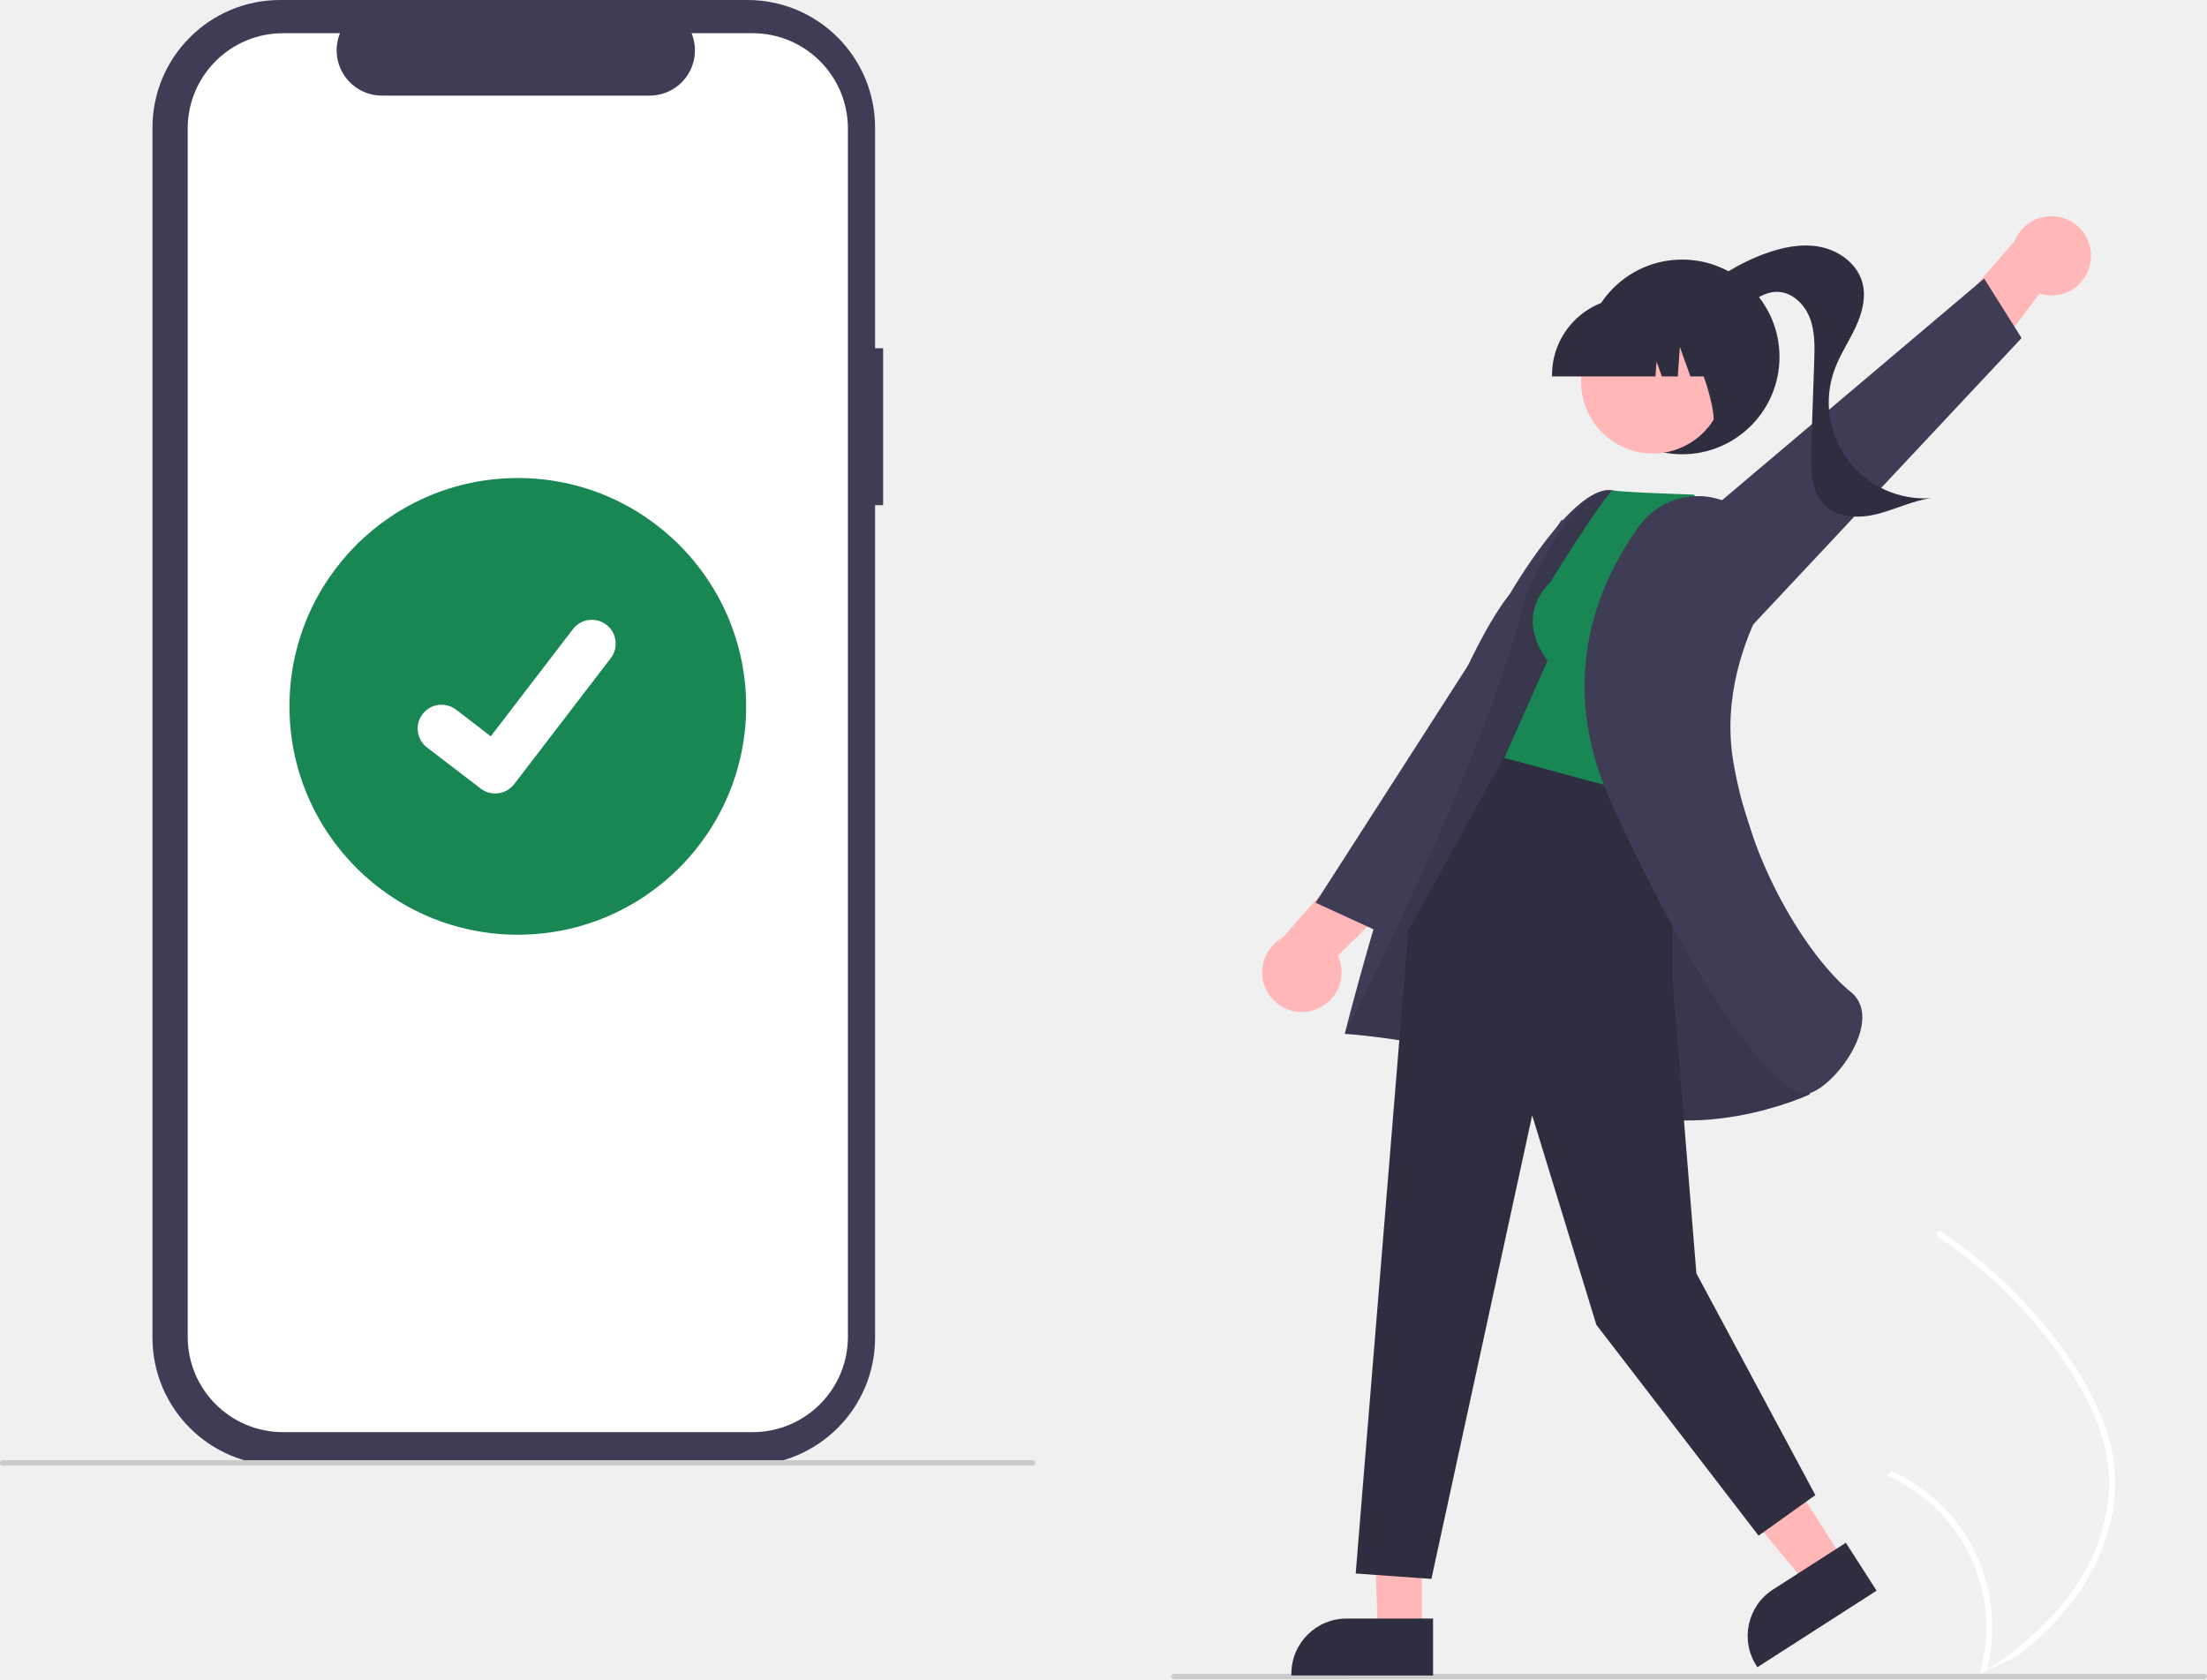
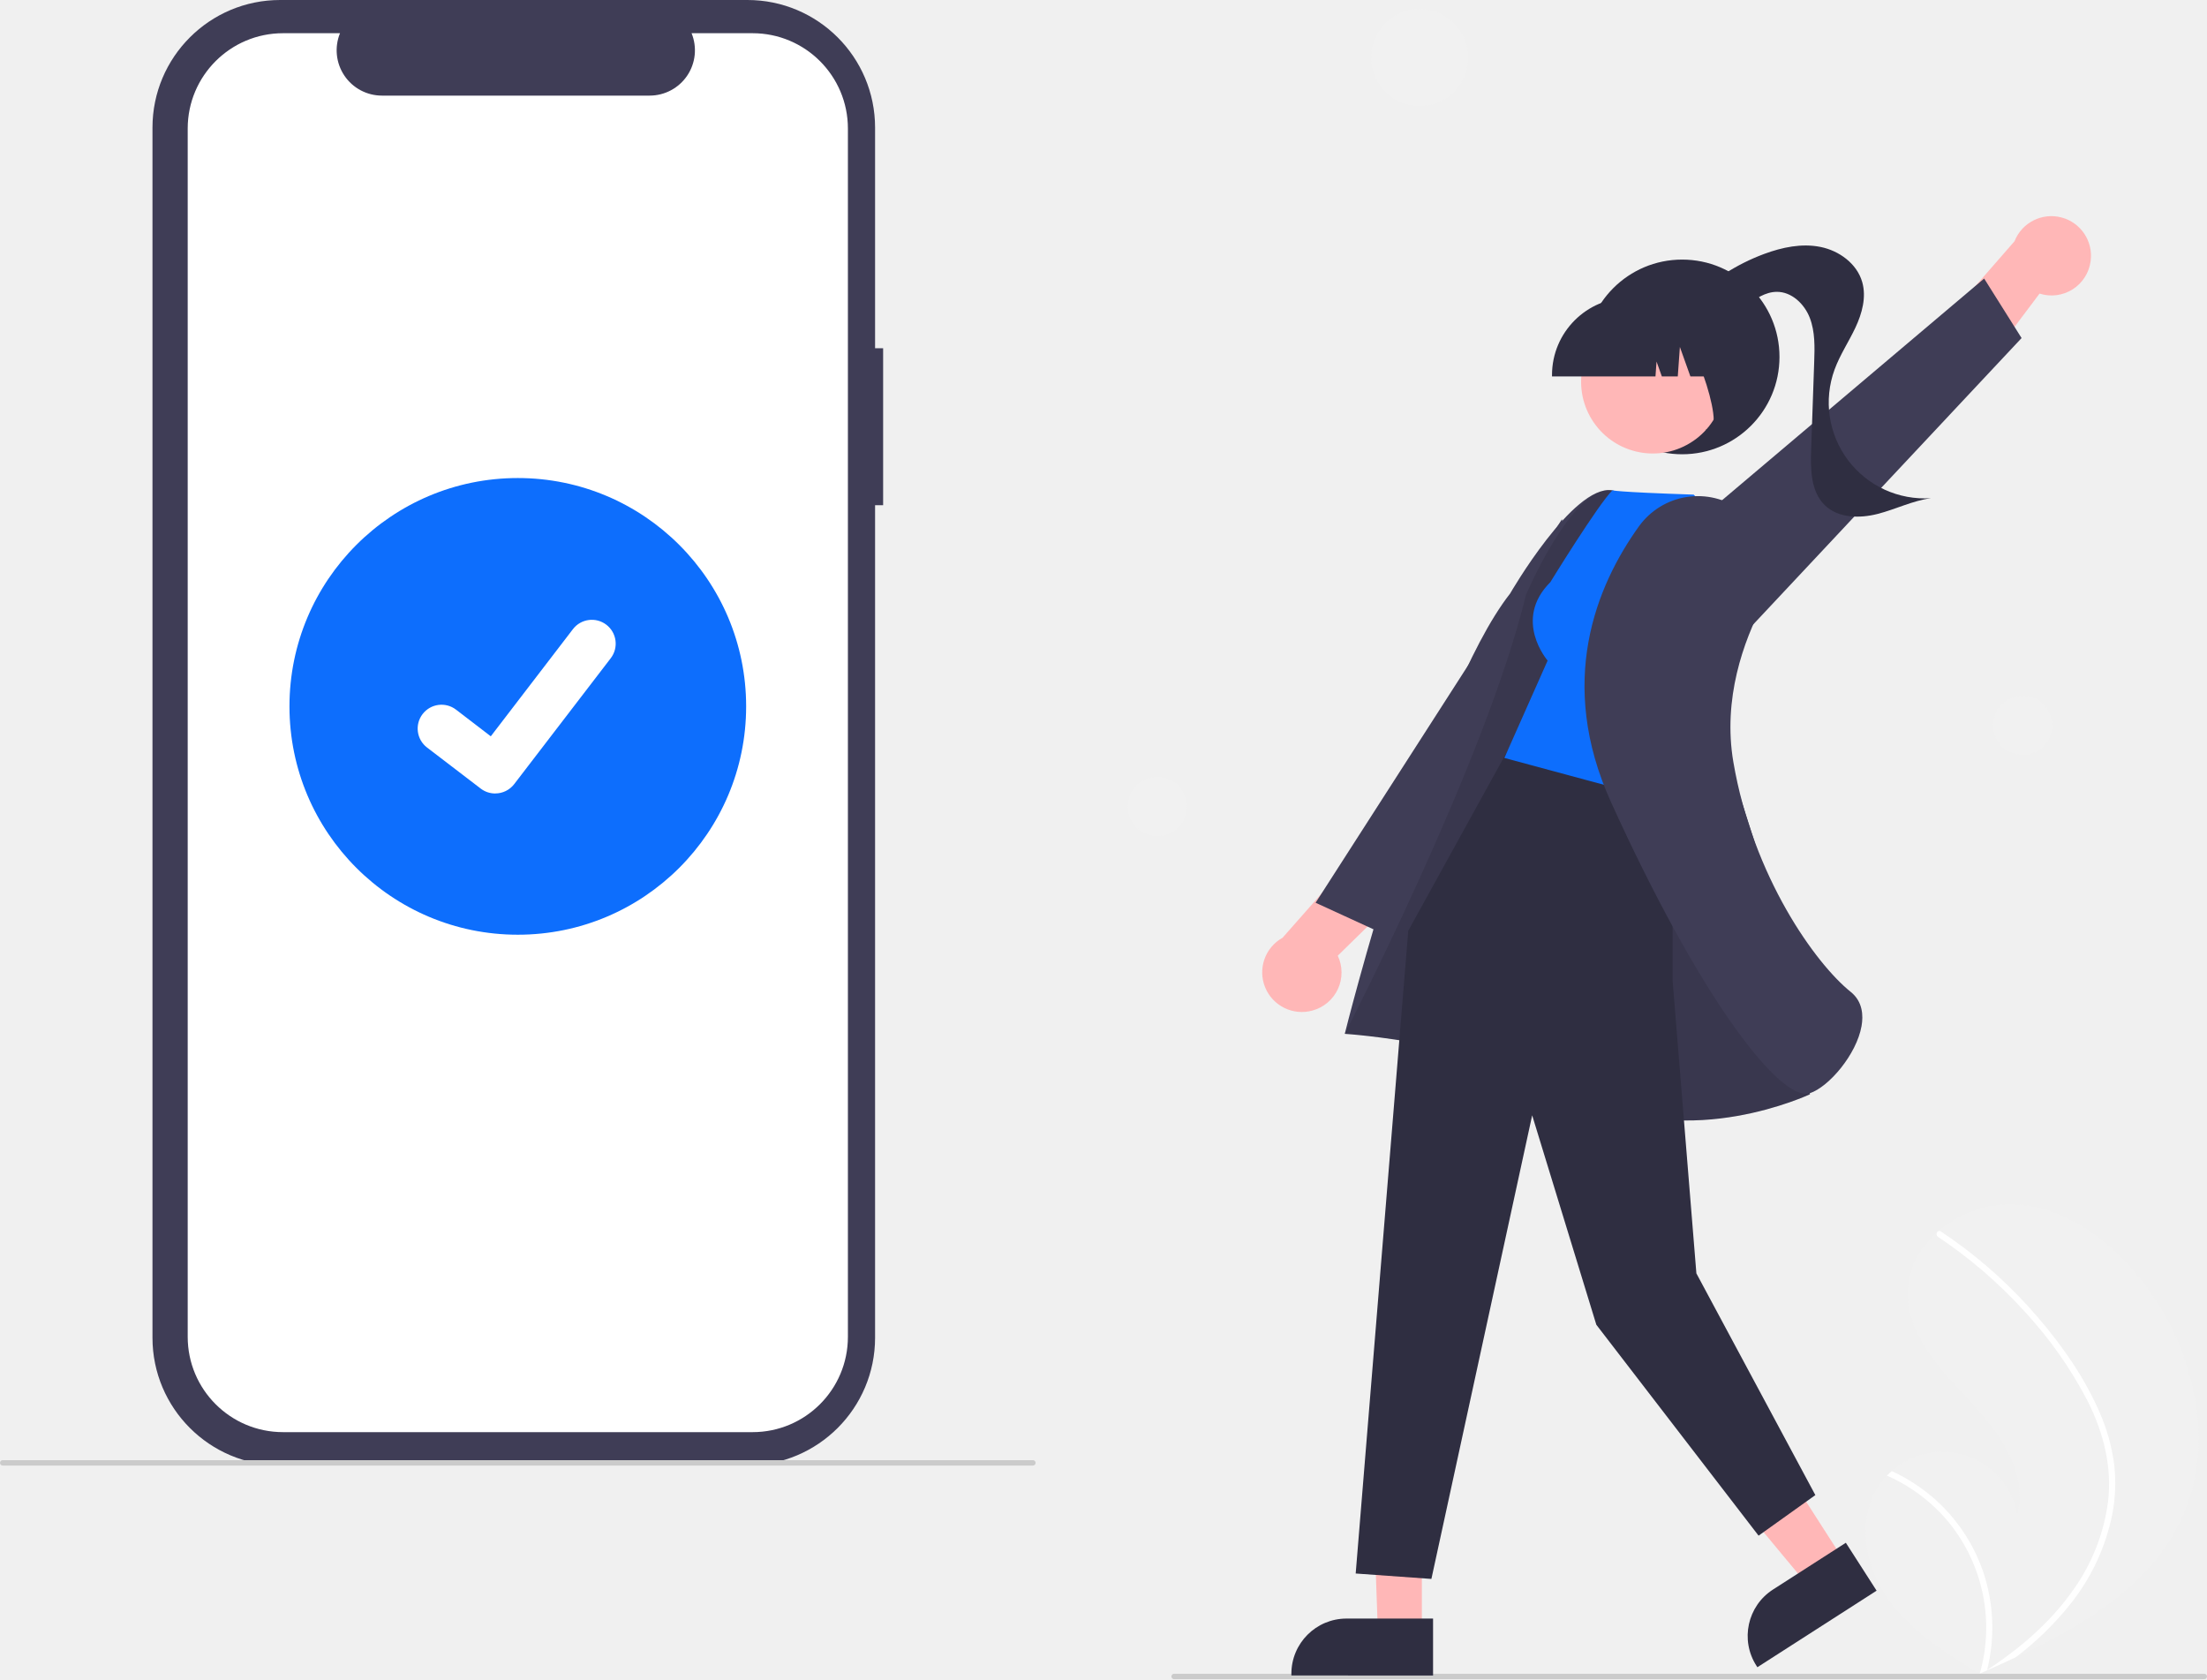
<svg xmlns="http://www.w3.org/2000/svg" data-name="Layer 1" width="816.215" height="621" viewBox="0 0 816.215 621">
  <path d="M518.501,268.281h-2.978V186.711A47.211,47.211,0,0,0,468.313,139.5H295.495a47.211,47.211,0,0,0-47.211,47.211V634.212a47.211,47.211,0,0,0,47.211,47.211H468.312a47.211,47.211,0,0,0,47.211-47.211v-307.868h2.978Z" transform="translate(-191.8923 -139.5)" fill="#3f3d56" />
  <path d="M470.217,151.783H447.659A16.75,16.75,0,0,1,432.15,174.859H333.145a16.75,16.75,0,0,1-15.508-23.076H296.567A35.256,35.256,0,0,0,261.311,187.039V633.884a35.256,35.256,0,0,0,35.256,35.256H470.217a35.256,35.256,0,0,0,35.256-35.256h0V187.039A35.256,35.256,0,0,0,470.217,151.783Z" transform="translate(-191.8923 -139.5)" fill="#fff" />
  <path d="M573.892,681.5h-381a1,1,0,0,1,0-2h381a1,1,0,0,1,0,2Z" transform="translate(-191.8923 -139.5)" fill="#cbcbcb" />
-   <circle id="baf12095-0797-4180-a98d-6422936d747a" data-name="Ellipse 44" cx="191.5" cy="261.234" r="84.446" fill="#198754" />
-   <path id="b582f34e-fd02-4670-b1d8-d23f069ed737-284" data-name="Path 395" d="M375.024,432.947a8.758,8.758,0,0,1-5.269-1.751l-.094-.071-19.846-15.182a8.819,8.819,0,1,1,10.732-13.998l12.855,9.858L403.778,372.174a8.816,8.816,0,0,1,12.36-1.633l.003.002-.189.262.194-.262a8.826,8.826,0,0,1,1.631,12.362l-35.729,46.592a8.821,8.821,0,0,1-7.015,3.439Z" transform="translate(-191.8923 -139.5)" fill="#fff" />
+   <circle id="baf12095-0797-4180-a98d-6422936d747a" data-name="Ellipse 44" cx="191.5" cy="261.234" r="84.446" fill="#0d6efd" />
+   <path id="b582f34e-fd02-4670-b1d8-d23f069ed737-363" data-name="Path 395" d="M375.024,432.947a8.758,8.758,0,0,1-5.269-1.751l-.094-.071-19.846-15.182a8.819,8.819,0,1,1,10.732-13.998l12.855,9.858L403.778,372.174a8.816,8.816,0,0,1,12.36-1.633l.003.002-.189.262.194-.262a8.826,8.826,0,0,1,1.631,12.362l-35.729,46.592a8.821,8.821,0,0,1-7.015,3.439Z" transform="translate(-191.8923 -139.5)" fill="#fff" />
  <path d="M886.137,689.8a26.263,26.263,0,0,1,3.606-4.595c.565-.586,1.16-1.137,1.774-1.674a28.142,28.142,0,0,1,46.402,16.007c4.124-15.252-6.612-30.276-17.406-41.816-10.8-11.536-23.143-24.191-23.081-39.998.03-8.796,4.333-16.643,10.829-22.46.2-.176.401-.352.605-.522a41.071,41.071,0,0,1,28.288-9.858c19.199,1.028,35.963,13.932,47.605,29.238,18.739,24.627,26.95,59.197,13.832,87.231-11.539,24.656-36.149,39.298-61.265,51.069q-5.261,2.466-10.501,4.783c-.023.006-.048.023-.071.029-.168.074-.336.148-.494.224-.721.318-1.442.636-2.157.95l.331.216,1.033.669c-.358-.217-.712-.427-1.07-.644-.107-.066-.219-.127-.325-.193-12.336-7.402-24.843-15.232-33.365-26.788C881.867,719.67,878.313,702.484,886.137,689.8Z" transform="translate(-191.8923 -139.5)" fill="#f1f1f1" />
  <path d="M968.44,661.936a69.818,69.818,0,0,1,5.376,19.53,60.624,60.624,0,0,1-.731,18.012,77.675,77.675,0,0,1-15.577,33.322,111.792,111.792,0,0,1-20.182,19.62q-5.26,2.466-10.501,4.783c-.023.006-.048.023-.072.029-.168.074-.336.148-.494.224-.721.318-1.442.636-2.157.95l.331.216,1.033.669c-.358-.217-.712-.427-1.07-.644-.106-.066-.219-.127-.325-.193a61.796,61.796,0,0,0-11.207-55.647A62.325,62.325,0,0,0,889.743,685.205c.564-.586,1.16-1.137,1.774-1.674a64.619,64.619,0,0,1,9.904,5.655,63.317,63.317,0,0,1,23.959,31.74,64.735,64.735,0,0,1,1.405,36.188c.619-.405,1.241-.82,1.845-1.234,11.492-7.75,22.083-17.057,30.061-28.471a72.261,72.261,0,0,0,12.822-32.585c1.529-12.834-1.682-25.454-7.412-36.905a151.257,151.257,0,0,0-23.696-33.67,171.872,171.872,0,0,0-31.776-27.322,1.236,1.236,0,0,1-.366-1.664,1.051,1.051,0,0,1,.605-.522.915.915,0,0,1,.78.158c1.44.961,2.868,1.931,4.279,2.929a173.822,173.822,0,0,1,31.765,29.016C954.721,637.4,962.94,649.126,968.44,661.936Z" transform="translate(-191.8923 -139.5)" fill="#fff" />
  <circle id="ae2e9f9a-ed63-4994-961d-af4fbb6f5199" data-name="Ellipse 44" cx="525.042" cy="21.276" r="17.934" fill="#f1f1f1" />
  <circle id="b777be60-18da-4893-88a8-55a275d98bc2" data-name="Ellipse 44" cx="748.042" cy="268.276" r="10.934" fill="#f1f1f1" />
  <circle id="a703acd2-aa23-4bff-9a86-75b7d9a928c1" data-name="Ellipse 44" cx="428.042" cy="298.276" r="10.934" fill="#f1f1f1" />
  <path d="M626.108,760.5h381a1,1,0,1,0,0-2h-381a1,1,0,0,0,0,2Z" transform="translate(-191.8923 -139.5)" fill="#cbcbcb" />
  <path d="M965.062,236.135a14.652,14.652,0,0,0-28.137-7.426l-30.917,35.444,9.072,25.337,31.093-41.415A14.573,14.573,0,0,0,965.062,236.135Z" transform="translate(-191.8923 -139.5)" fill="#ffb7b7" />
  <polygon points="645.013 234.549 747.642 125.02 733.799 103.012 605.076 211.876 645.013 234.549" fill="#3f3d56" />
  <circle cx="622.108" cy="132" r="36" fill="#2f2e41" />
  <path d="M816.894,251.163A75.485,75.485,0,0,1,844.357,233.404c6.639-2.459,13.865-3.979,20.805-2.582,6.941,1.397,13.504,6.198,15.44,13.008,1.583,5.568-.052,11.564-2.509,16.806-2.457,5.242-5.738,10.102-7.725,15.54a35.468,35.468,0,0,0,35.689,47.562c-6.819.914-13.105,4.119-19.771,5.825-6.666,1.706-14.533,1.59-19.486-3.185-5.241-5.052-5.346-13.267-5.093-20.542q.565-16.222,1.13-32.445c.192-5.515.356-11.208-1.633-16.356-1.989-5.148-6.716-9.656-12.235-9.609-4.183.035-7.885,2.569-11.239,5.068-3.354,2.499-6.905,5.165-11.071,5.536-4.166.372-8.923-2.711-8.611-6.882Z" transform="translate(-191.8923 -139.5)" fill="#2f2e41" />
  <path d="M677.269,513.223a14.652,14.652,0,0,1-11.039-26.925l31.101-35.284,26.305,5.683-36.997,36.238a14.573,14.573,0,0,1-9.369,20.287Z" transform="translate(-191.8923 -139.5)" fill="#ffb7b7" />
  <polygon points="587.698 247.405 510.183 344.705 486.555 333.857 577.665 192.012 587.698 247.405" fill="#3f3d56" />
  <polygon points="525.848 541.211 507.374 540.921 509.596 603.887 525.845 603.887 525.848 541.211" fill="#ffb7b7" />
  <path d="M721.882,738.082l-32.001-.001h-.001A20.395,20.395,0,0,0,669.486,758.474v.663l52.395.002Z" transform="translate(-191.8923 -139.5)" fill="#2f2e41" />
  <polygon points="648.165 524.511 627.984 537.467 668.352 586.032 682.026 577.253 648.165 524.511" fill="#ffb7b7" />
  <path d="M874.54,710.049,847.611,727.338l-.001.001a20.395,20.395,0,0,0-6.143,28.179l.358.558,44.091-28.307Z" transform="translate(-191.8923 -139.5)" fill="#2f2e41" />
  <path d="M847.247,471.74s-44.84-148.927-59.25-150.94-37.628,38.213-37.628,38.213c-30.103,38.408-61.144,162.821-61.144,162.821s51.747,3.238,89.573,23.363,82.468-1.019,82.468-1.019Z" transform="translate(-191.8923 -139.5)" fill="#3f3d56" />
  <path d="M847.247,471.74s-44.84-148.927-59.25-150.94-31.731,38.621-31.731,38.621c-15,62-67.041,162.413-67.041,162.413s51.747,3.238,89.573,23.363,82.468-1.019,82.468-1.019Z" transform="translate(-191.8923 -139.5)" opacity="0.1" style="isolation:isolate" />
  <polygon points="618.567 287.682 618.567 362.517 627.374 470.921 671.374 552.921 650.374 567.921 590.374 489.921 566.643 412.472 529.374 583.921 501.374 581.921 520.82 344.21 557.721 277.3 618.567 287.682" fill="#2f2e41" />
-   <path d="M765.25,354.8c-14,14-1,29-1,29l-16,36,63,17,22.016-98.378-15-16c-30-1-30.016-1.622-30.016-1.622C782.994,325.944,765.25,354.8,765.25,354.8Z" transform="translate(-191.8923 -139.5)" fill="#198754" />
+   <path d="M765.25,354.8c-14,14-1,29-1,29l-16,36,63,17,22.016-98.378-15-16c-30-1-30.016-1.622-30.016-1.622C782.994,325.944,765.25,354.8,765.25,354.8Z" transform="translate(-191.8923 -139.5)" fill="#0d6efd" />
  <path d="M835.803,328.23a26.884,26.884,0,0,0-37.777,5.913c-15.838,22.052-30.482,57.661-10.305,102.072,32.399,71.31,60.593,107.814,72.055,107.811a4.56,4.56,0,0,0,1.473-.231c7.055-2.394,17.256-14.332,19.103-24.853.661-3.766.504-9.011-4-12.612-12.936-10.346-36.158-42.562-43.402-84.964-4.003-23.43,3.76-44.772,10.978-58.55a26.879,26.879,0,0,0-7.777-34.329h0Z" transform="translate(-191.8923 -139.5)" fill="#3f3d56" />
  <circle cx="803.14" cy="280.711" r="26.5" transform="translate(-228.1167 280.1343) rotate(-28.6632)" fill="#ffb7b7" />
  <path d="M765.872,278.707h38.266l.393-5.494,1.962,5.494h5.892l.778-10.889,3.889,10.889h11.401v-.539a28.624,28.624,0,0,0-28.592-28.592h-5.395A28.624,28.624,0,0,0,765.872,278.168Z" transform="translate(-191.8923 -139.5)" fill="#2f2e41" />
  <path d="M822.67,298.454,839,293.156V253.5H808.156l.764.762C819.544,264.873,831.36,302.519,822.67,298.454Z" transform="translate(-191.8923 -139.5)" fill="#2f2e41" />
</svg>
